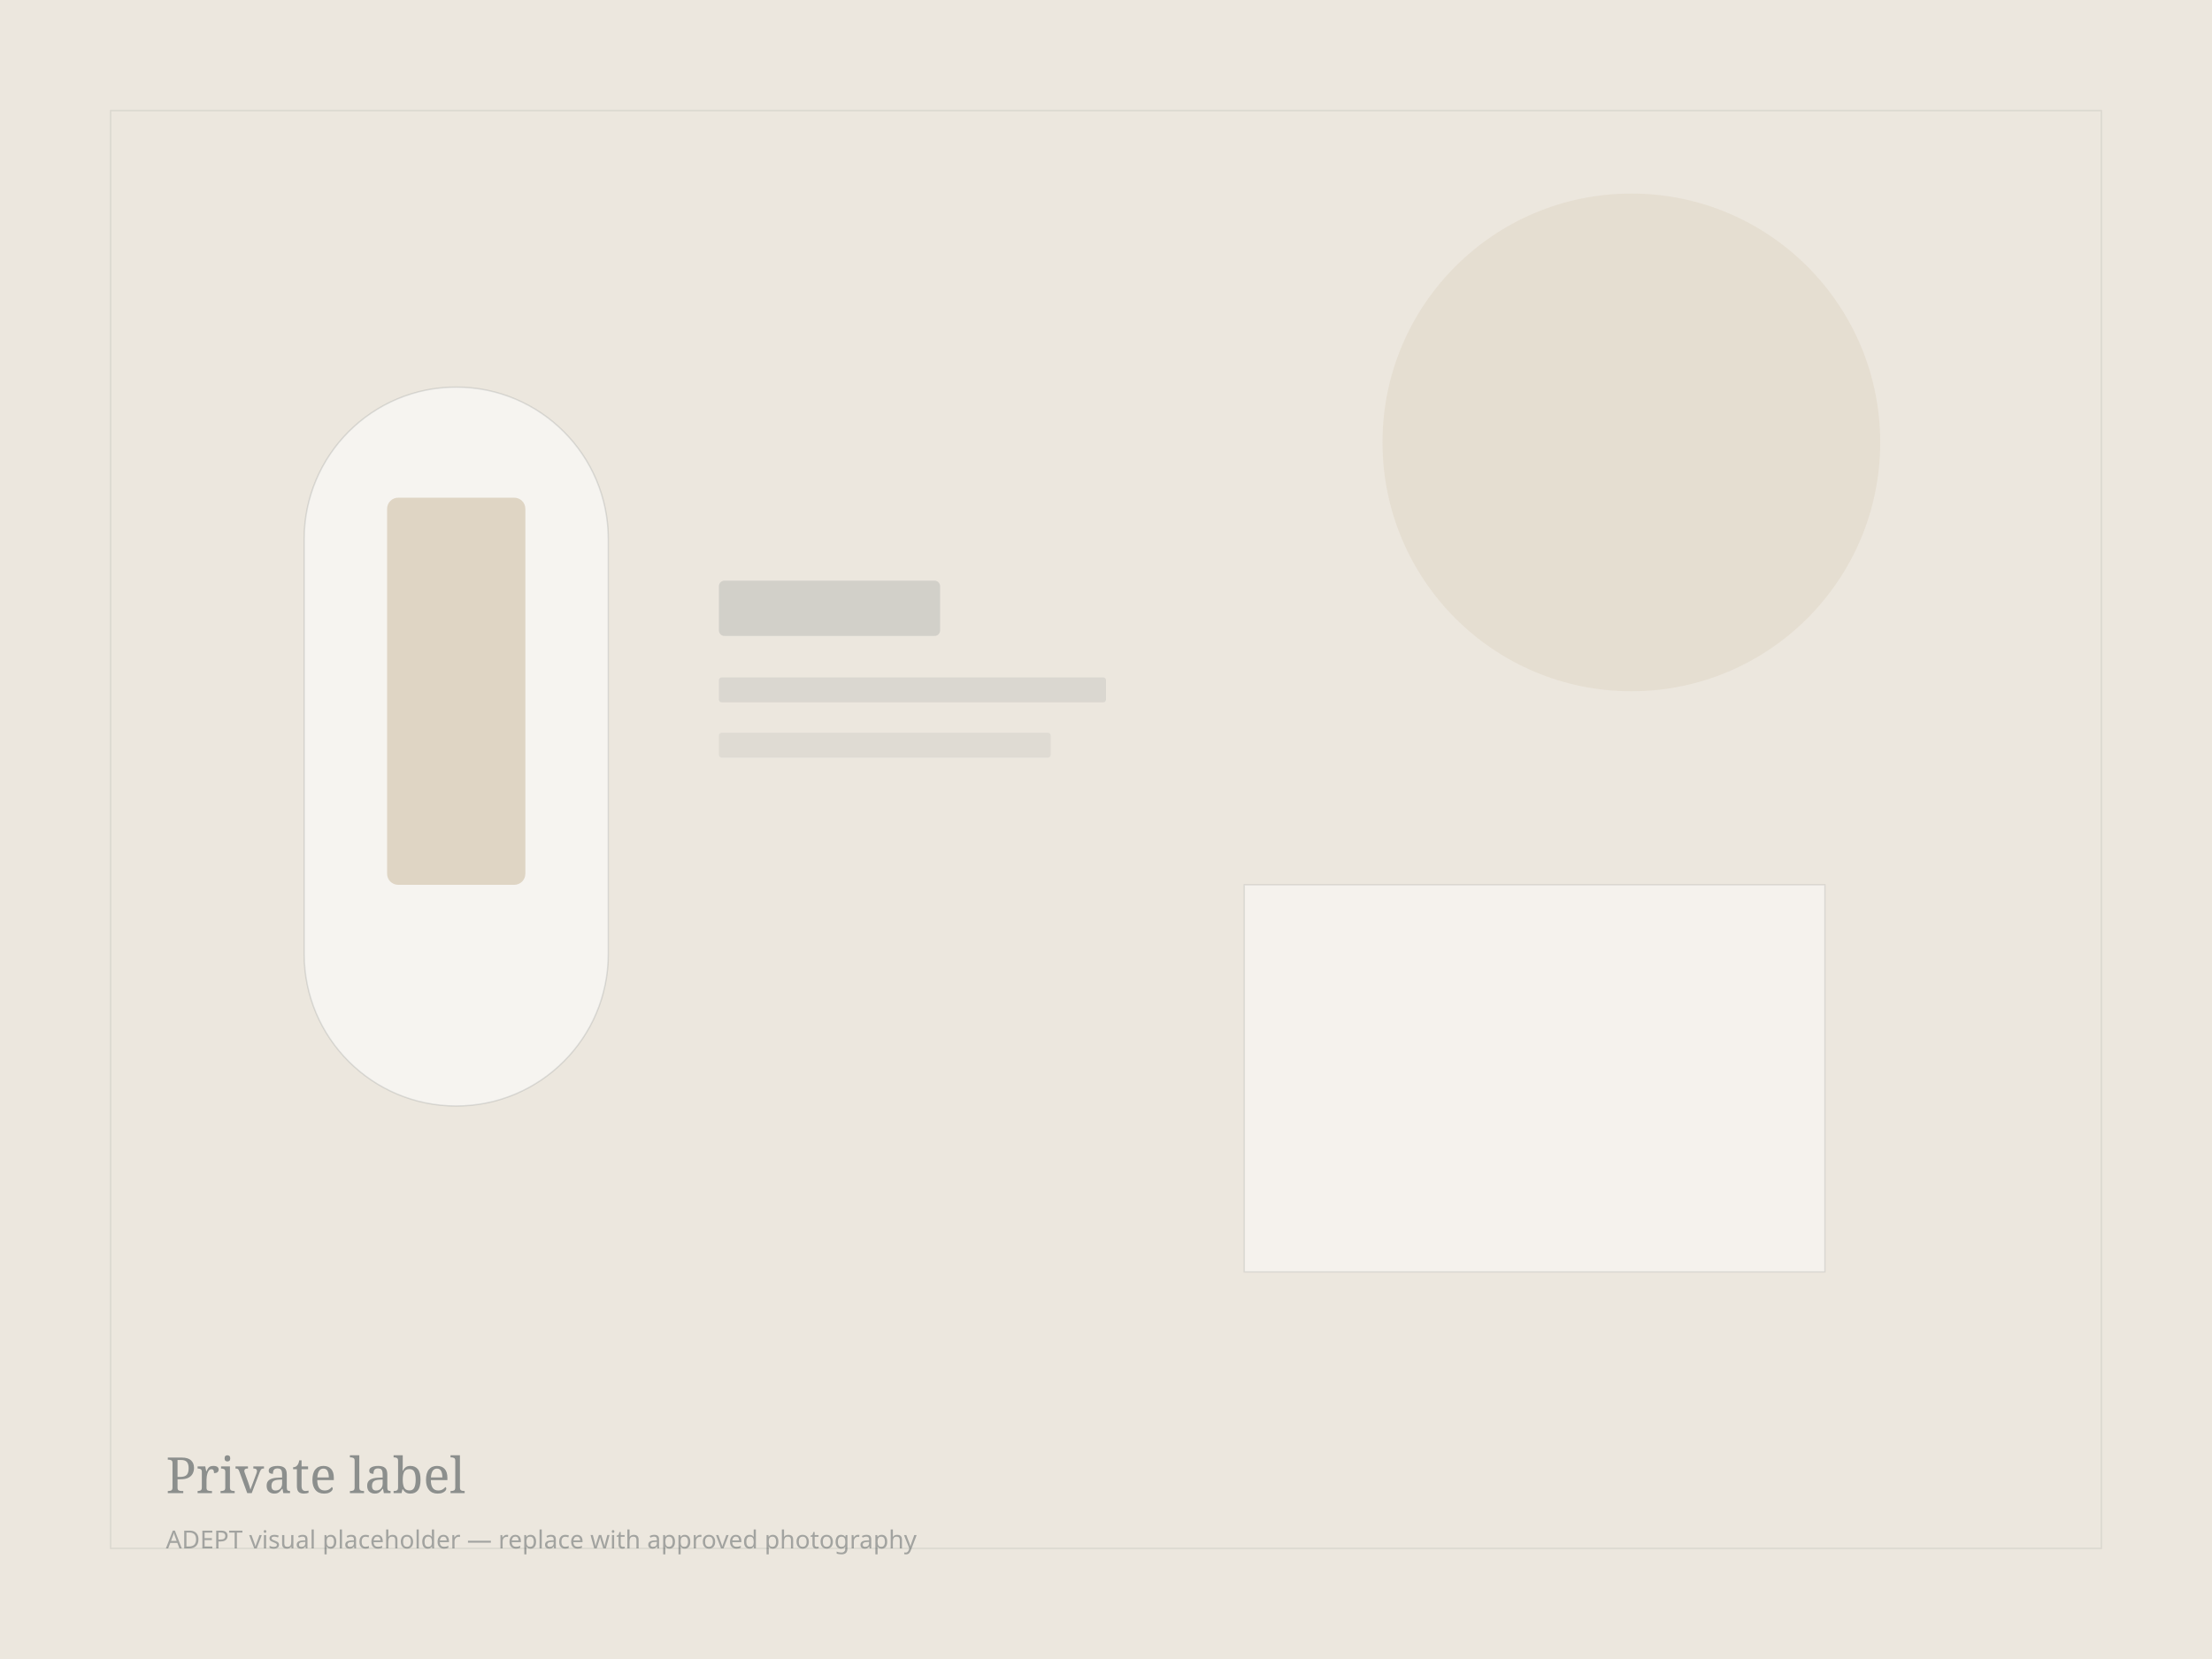
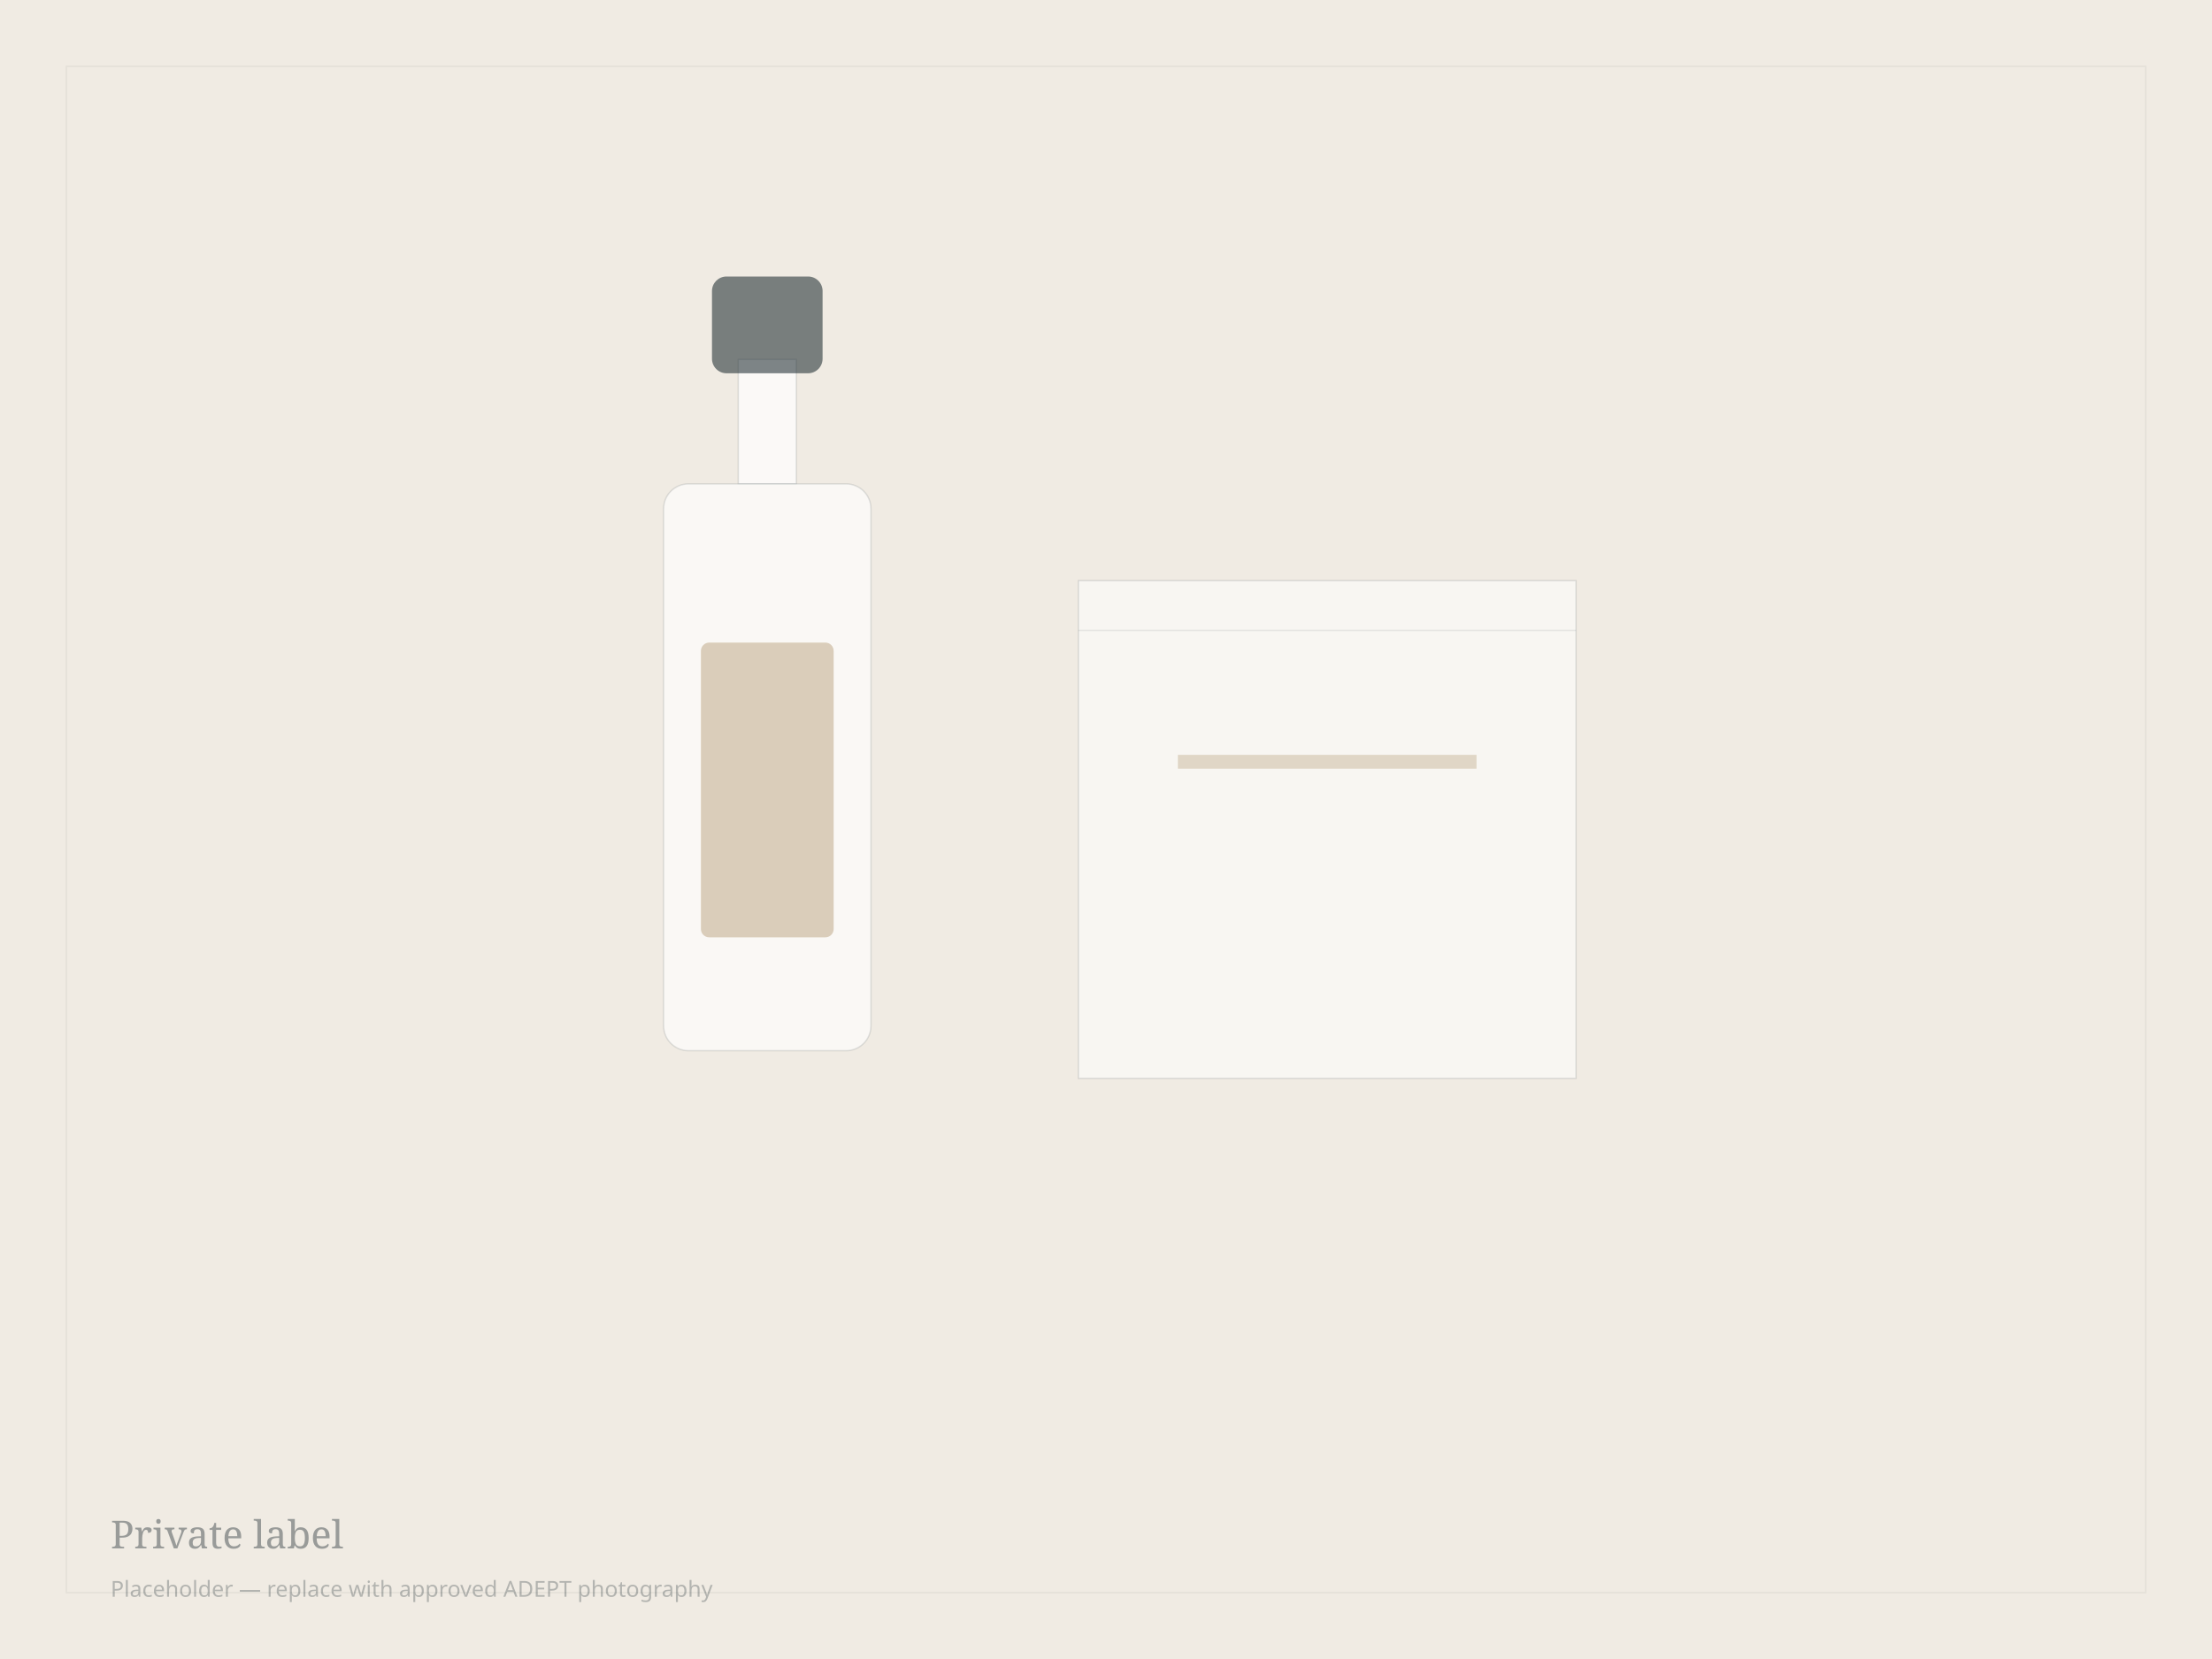
<svg xmlns="http://www.w3.org/2000/svg" width="1600" height="1200" viewBox="0 0 1600 1200" role="img">
-   <rect width="1600" height="1200" fill="#ECE7DE" />
-   <rect x="80" y="80" width="1440" height="1040" fill="none" stroke="#17252B" stroke-opacity="0.08" stroke-width="1" />
-   <circle cx="1180" cy="320" r="180" fill="#B49A73" fill-opacity="0.12" />
-   <rect x="220" y="280" width="220" height="520" rx="110" fill="#ffffff" fill-opacity="0.55" stroke="#17252B" stroke-opacity="0.12" />
-   <rect x="280" y="360" width="100" height="280" rx="8" fill="#B49A73" fill-opacity="0.35" />
-   <rect x="520" y="420" width="160" height="40" rx="4" fill="#17252B" fill-opacity="0.12" />
-   <rect x="520" y="490" width="280" height="18" rx="2" fill="#17252B" fill-opacity="0.08" />
-   <rect x="520" y="530" width="240" height="18" rx="2" fill="#17252B" fill-opacity="0.06" />
-   <rect x="900" y="640" width="420" height="280" fill="#ffffff" fill-opacity="0.45" stroke="#17252B" stroke-opacity="0.1" />
-   <text x="120" y="1080" font-family="Georgia, serif" font-size="36" fill="#17252B" fill-opacity="0.45">Private label</text>
-   <text x="120" y="1120" font-family="system-ui,sans-serif" font-size="18" fill="#17252B" fill-opacity="0.35">ADEPT visual placeholder — replace with approved photography</text>
+   <rect width="1600" height="1200" fill="#F0EBE3" />
+   <rect x="48" y="48" width="1504" height="1104" fill="none" stroke="#17252B" stroke-opacity="0.06" stroke-width="1" />
+   <rect x="534" y="260" width="42" height="90" fill="#ffffff" fill-opacity="0.7" stroke="#17252B" stroke-opacity="0.12" />
+   <rect x="480" y="350" width="150" height="410" rx="18" fill="#ffffff" fill-opacity="0.65" stroke="#17252B" stroke-opacity="0.12" />
+   <rect x="507" y="464.8" width="96" height="213.2" rx="6" fill="#B49A73" fill-opacity="0.45" />
+   <rect x="515" y="200" width="80" height="70" rx="10.5" fill="#17252B" fill-opacity="0.55" />
+   <rect x="780" y="420" width="360" height="360" fill="#ffffff" fill-opacity="0.55" stroke="#17252B" stroke-opacity="0.12" />
+   <line x1="780" y1="456" x2="1140" y2="456" stroke="#17252B" stroke-opacity="0.08" />
+   <rect x="852" y="546" width="216" height="10" fill="#B49A73" fill-opacity="0.35" />
+   <text x="80" y="1120" font-family="Georgia, serif" font-size="28" fill="#17252B" fill-opacity="0.4">Private label</text>
+   <text x="80" y="1155" font-family="system-ui,sans-serif" font-size="16" fill="#17252B" fill-opacity="0.28">Placeholder — replace with approved ADEPT photography</text>
</svg>
